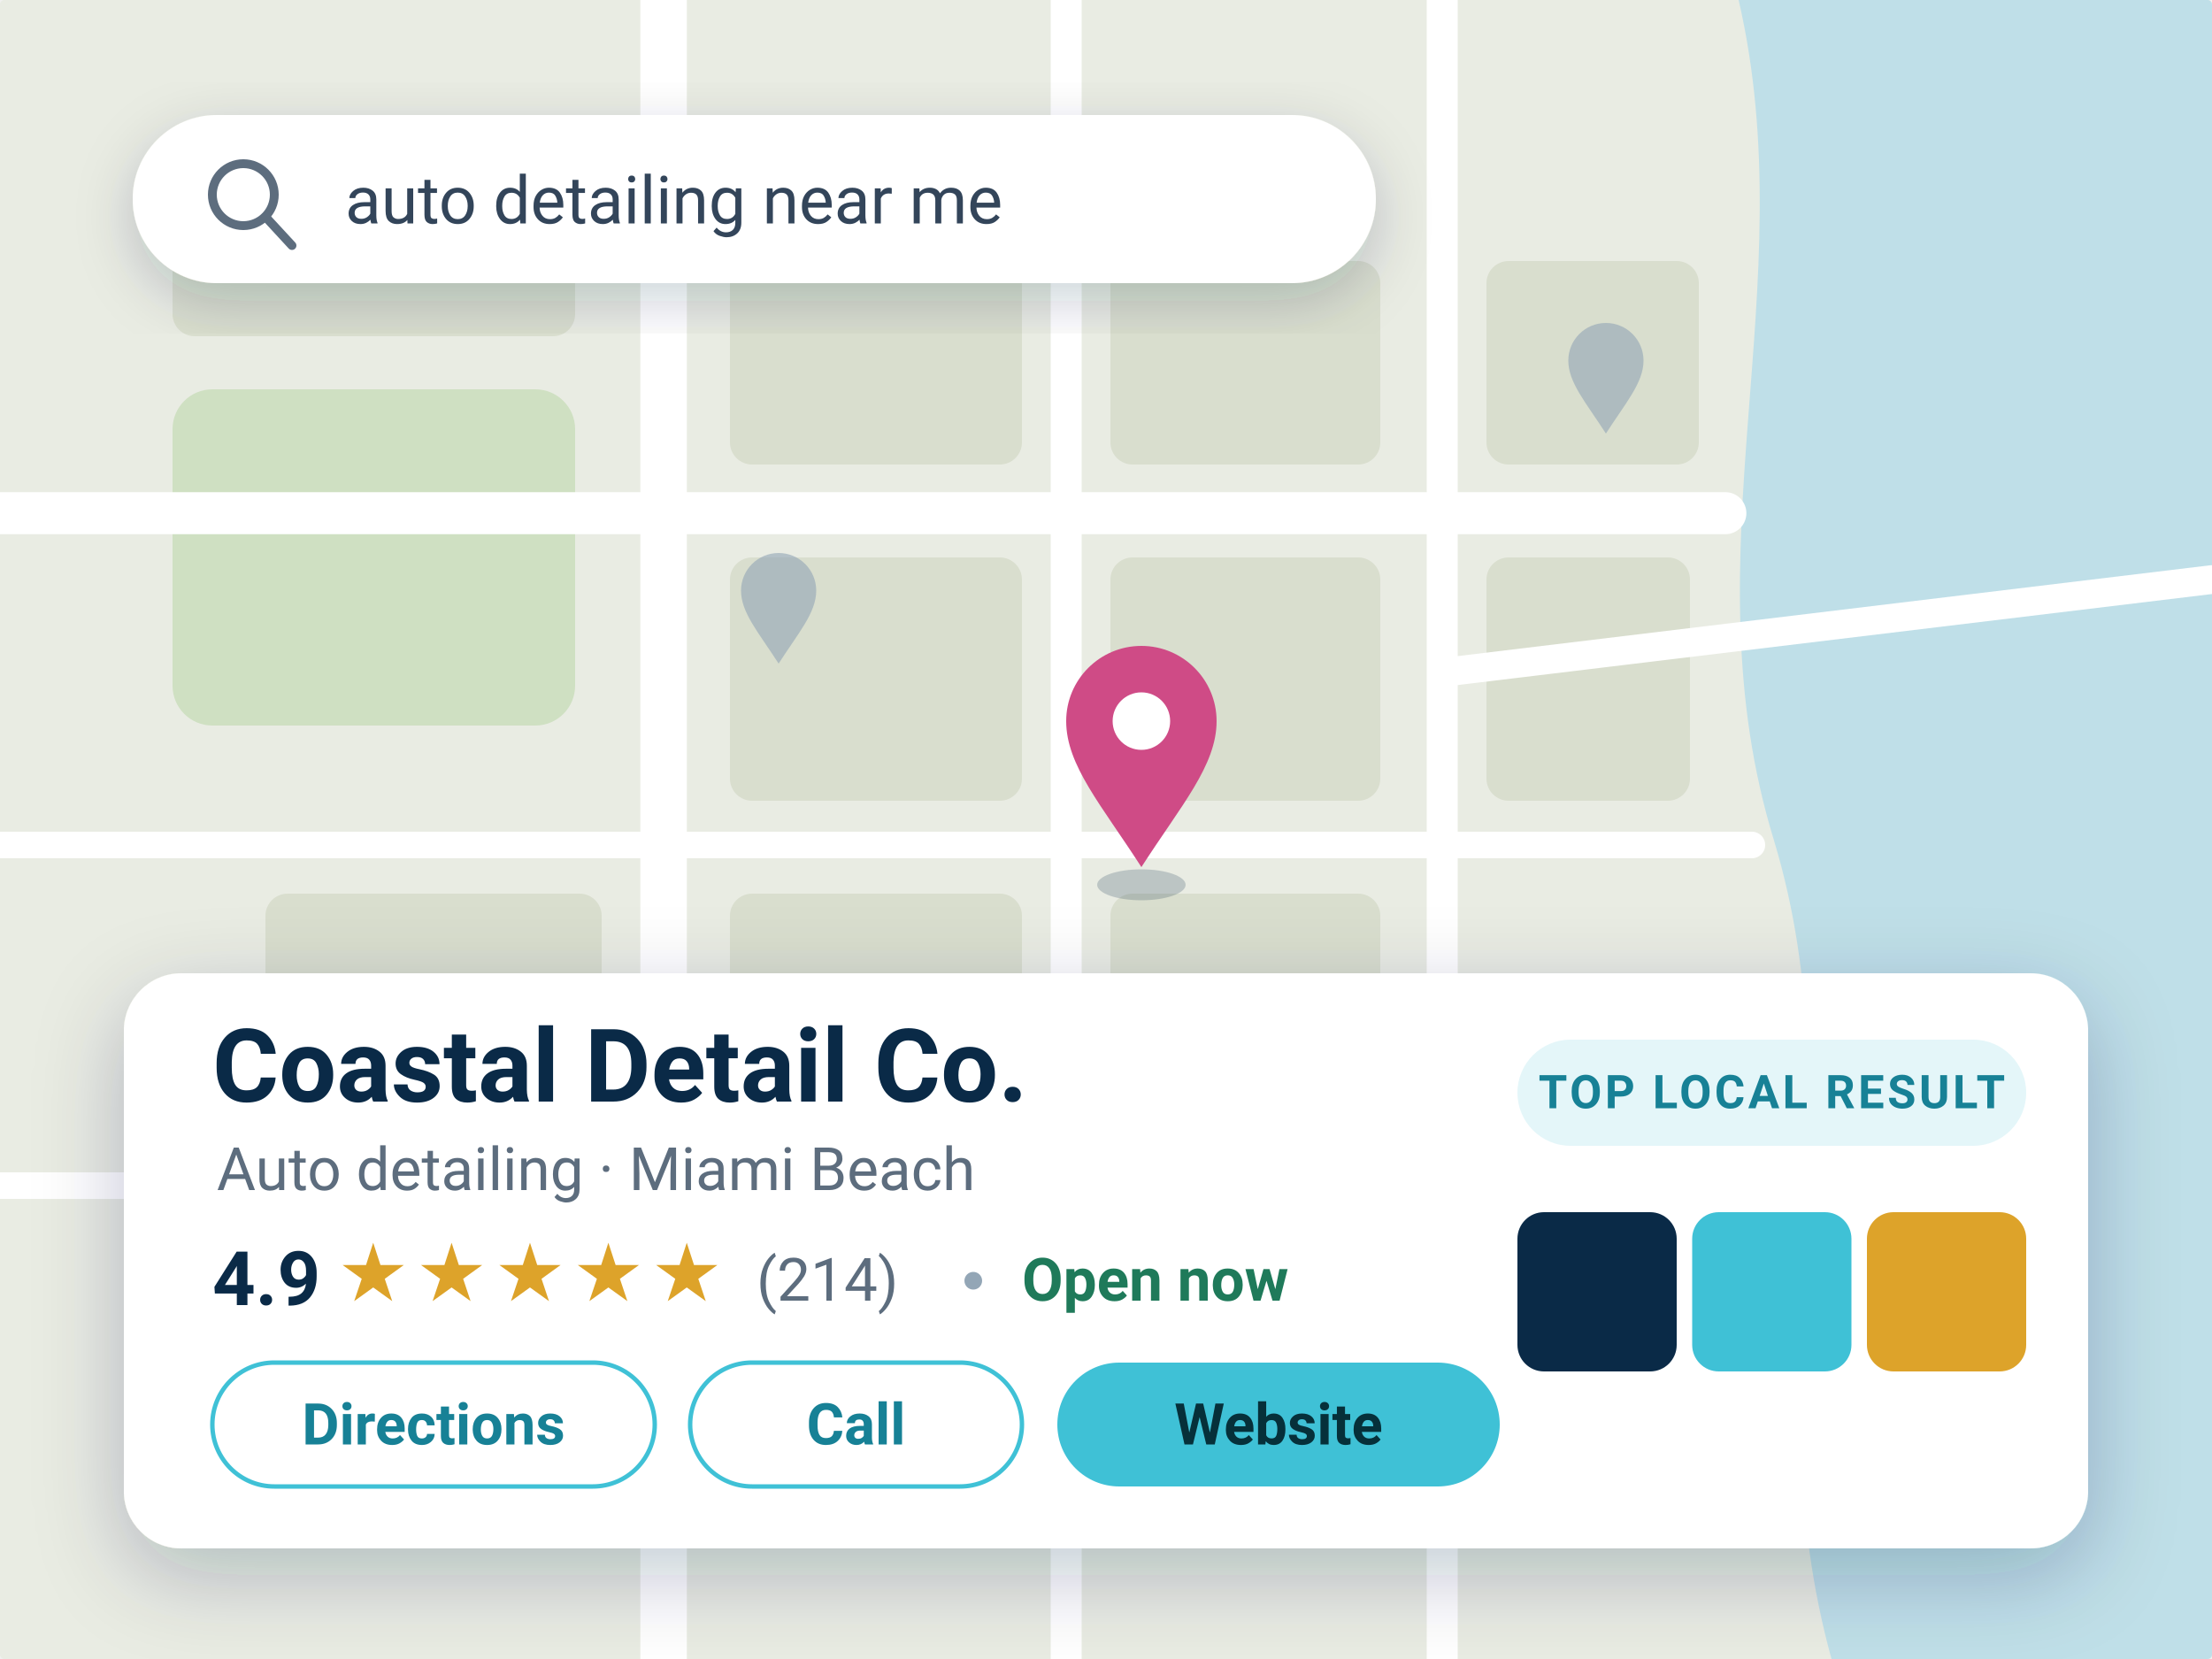
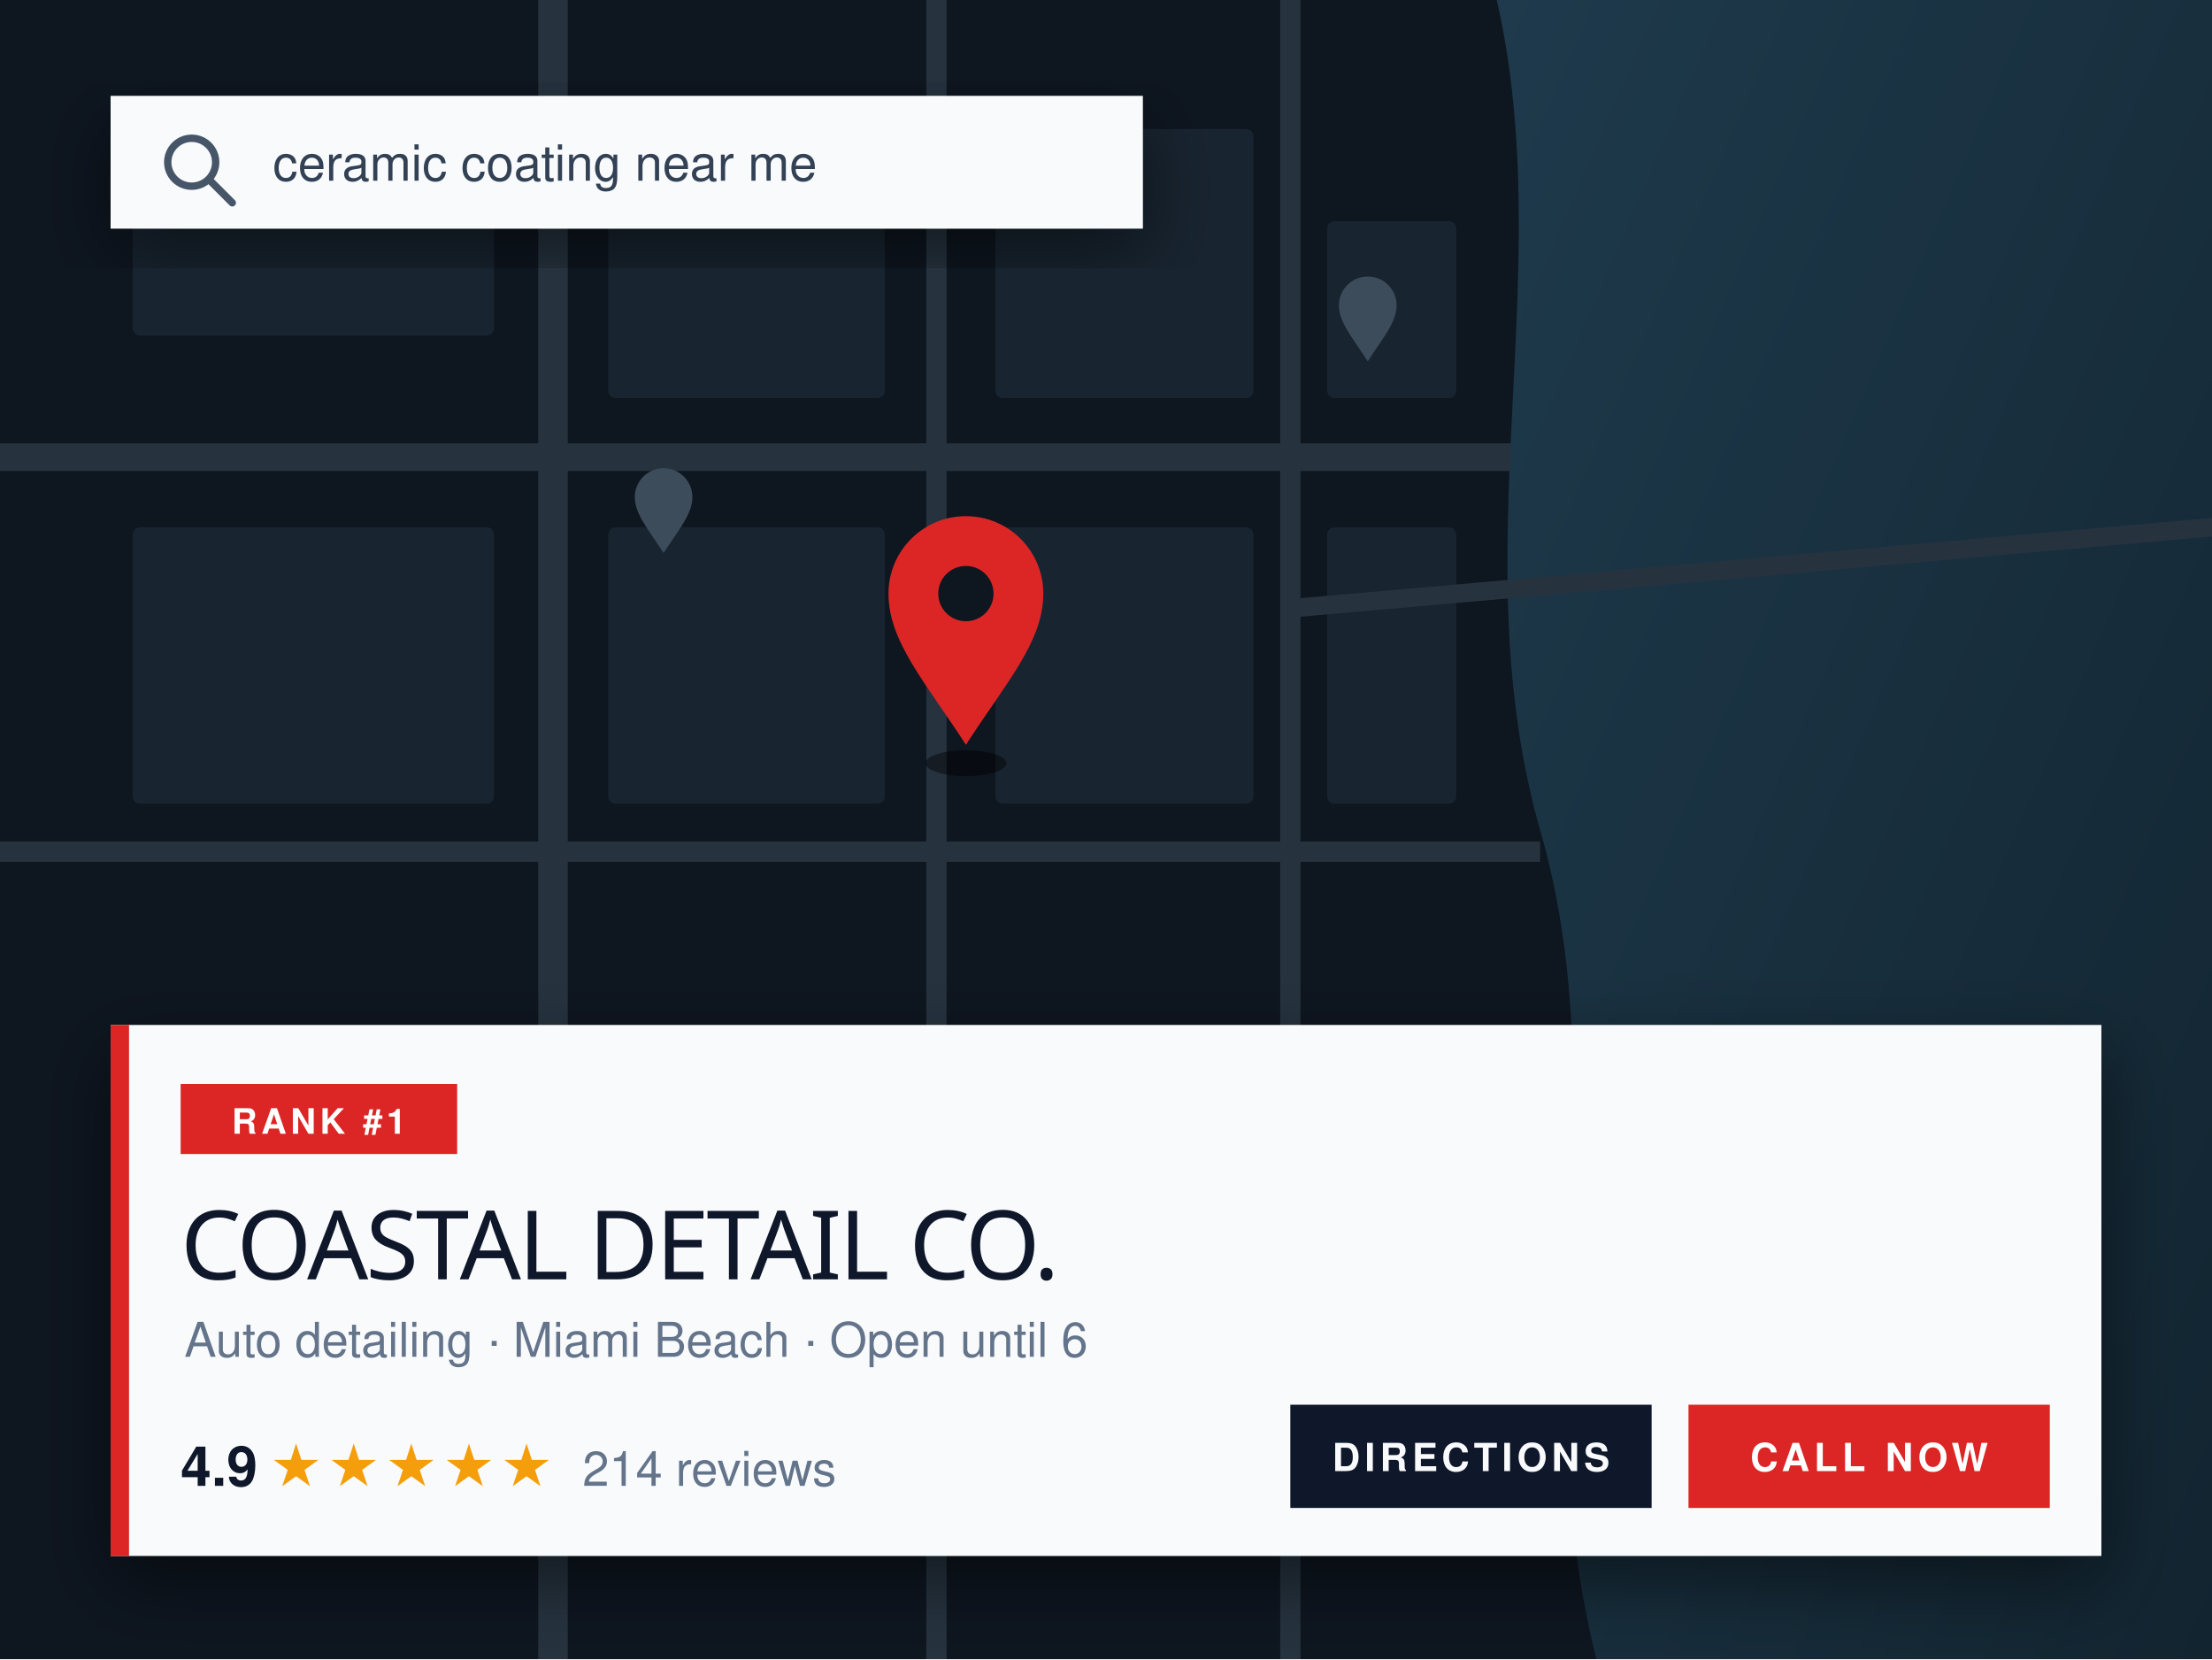
- <svg xmlns="http://www.w3.org/2000/svg" viewBox="0 0 1000 750" width="1000" height="750" font-family="system-ui,-apple-system,Segoe UI,Roboto,sans-serif">
+ <svg xmlns="http://www.w3.org/2000/svg" viewBox="0 0 1200 900" width="1200" height="900" font-family="'Segoe UI',system-ui,-apple-system,Helvetica,Arial,sans-serif">
  <defs>
-     <filter id="shSoft" x="-30%" y="-30%" width="160%" height="160%">
-       <feDropShadow dx="0" dy="8" stdDeviation="13" flood-color="#0a2a47" flood-opacity=".20" />
+     <linearGradient id="lsWater" x1="0" y1="0" x2="1" y2="1">
+       <stop offset="0" stop-color="#1e3a4c" />
+       <stop offset="1" stop-color="#122430" />
+     </linearGradient>
+     <filter id="lsLift" x="-30%" y="-30%" width="160%" height="160%">
+       <feDropShadow dx="0" dy="14" stdDeviation="20" flood-color="#000000" flood-opacity=".5" />
    </filter>
-     <filter id="shCard" x="-30%" y="-30%" width="160%" height="160%">
-       <feDropShadow dx="0" dy="12" stdDeviation="20" flood-color="#0a2a47" flood-opacity=".24" />
-     </filter>
-     <clipPath id="frame">
-       <rect width="1000" height="750" rx="2" />
+     <clipPath id="lsClip">
+       <rect width="1200" height="900" />
    </clipPath>
  </defs>
-   <g clip-path="url(#frame)">
-     <rect width="1000" height="750" fill="#e9ece3" />
-     <path d="M786 0 C816 130 762 250 802 380 C840 506 792 620 828 750 L1000 750 L1000 0 Z" fill="#bfdfe8" />
-     <rect x="78" y="176" width="182" height="152" rx="18" fill="#cfe0c2" />
-     <g fill="#d9dece">
-       <rect x="78" y="58" width="182" height="94" rx="10" />
-       <rect x="330" y="118" width="132" height="92" rx="10" />
-       <rect x="502" y="118" width="122" height="92" rx="10" />
-       <rect x="672" y="118" width="96" height="92" rx="10" />
-       <rect x="330" y="252" width="132" height="110" rx="10" />
-       <rect x="502" y="252" width="122" height="110" rx="10" />
-       <rect x="672" y="252" width="92" height="110" rx="10" />
-       <rect x="120" y="404" width="152" height="102" rx="10" />
-       <rect x="330" y="404" width="132" height="102" rx="10" />
-       <rect x="502" y="404" width="122" height="102" rx="10" />
+   <g clip-path="url(#lsClip)">
+     <rect width="1200" height="900" fill="#0e1620" />
+     <path d="M812 0 C846 150 792 300 836 452 C878 600 826 740 866 900 L1200 900 L1200 0 Z" fill="url(#lsWater)" />
+     <g fill="#182430">
+       <rect x="72" y="70" width="196" height="112" rx="4" />
+       <rect x="330" y="120" width="150" height="96" rx="4" />
+       <rect x="540" y="70" width="140" height="146" rx="4" />
+       <rect x="72" y="286" width="196" height="150" rx="4" />
+       <rect x="330" y="286" width="150" height="150" rx="4" />
+       <rect x="540" y="286" width="140" height="150" rx="4" />
+       <rect x="720" y="120" width="70" height="96" rx="4" />
+       <rect x="720" y="286" width="70" height="150" rx="4" />
    </g>
-     <g stroke="#ffffff" stroke-linecap="round">
-       <line x1="300" y1="0" x2="300" y2="750" stroke-width="21" />
-       <line x1="482" y1="0" x2="482" y2="750" stroke-width="14" />
-       <line x1="652" y1="0" x2="652" y2="750" stroke-width="14" />
-       <line x1="0" y1="232" x2="780" y2="232" stroke-width="19" />
-       <line x1="0" y1="382" x2="792" y2="382" stroke-width="12" />
-       <line x1="0" y1="536" x2="784" y2="536" stroke-width="12" />
-       <line x1="652" y1="304" x2="1000" y2="262" stroke-width="13" />
+     <g stroke="#26333f" stroke-linecap="square">
+       <line x1="300" y1="0" x2="300" y2="900" stroke-width="16" />
+       <line x1="508" y1="0" x2="508" y2="900" stroke-width="11" />
+       <line x1="700" y1="0" x2="700" y2="900" stroke-width="11" />
+       <line x1="0" y1="248" x2="812" y2="248" stroke-width="15" />
+       <line x1="0" y1="462" x2="830" y2="462" stroke-width="11" />
+       <line x1="700" y1="330" x2="1200" y2="286" stroke-width="10" />
    </g>
-     <g fill="#93a6b6" opacity=".62">
-       <g transform="translate(352,300) scale(.5)">
+     <g fill="#3d4c5a">
+       <g transform="translate(360,300) scale(.46)">
        <path d="M0 0 C-18 -28 -34 -46 -34 -66 A34 34 0 1 1 34 -66 C34 -46 18 -28 0 0 Z" />
      </g>
-       <g transform="translate(726,196) scale(.5)">
+       <g transform="translate(742,196) scale(.46)">
        <path d="M0 0 C-18 -28 -34 -46 -34 -66 A34 34 0 1 1 34 -66 C34 -46 18 -28 0 0 Z" />
      </g>
    </g>
-     <g transform="translate(516,392)">
-       <ellipse cx="0" cy="8" rx="20" ry="7" fill="#0a2a47" opacity=".20" />
-       <path d="M0 0 C-18 -28 -34 -46 -34 -66 A34 34 0 1 1 34 -66 C34 -46 18 -28 0 0 Z" fill="#cf4b86" />
-       <circle cx="0" cy="-66" r="13" fill="#ffffff" />
+     <g transform="translate(524,404)">
+       <ellipse cx="0" cy="10" rx="22" ry="7" fill="#000" opacity=".45" />
+       <path d="M0 0 C-22 -34 -42 -56 -42 -82 A42 42 0 1 1 42 -82 C42 -56 22 -34 0 0 Z" fill="#dc2626" />
+       <circle cx="0" cy="-82" r="15" fill="#0e1620" />
    </g>
-     <g filter="url(#shSoft)">
-       <rect x="60" y="52" width="562" height="76" rx="38" fill="#ffffff" />
+     <g filter="url(#lsLift)">
+       <rect x="60" y="52" width="560" height="72" fill="#f8fafc" />
    </g>
-     <circle cx="110" cy="88" r="14" fill="none" stroke="#5d6d7e" stroke-width="4" />
-     <line x1="120" y1="98" x2="132" y2="111" stroke="#5d6d7e" stroke-width="4" stroke-linecap="round" />
-     <text x="156" y="101" font-size="30" fill="#33455a">auto detailing near me</text>
-     <g filter="url(#shCard)">
-       <rect x="56" y="440" width="888" height="260" rx="26" fill="#ffffff" />
+     <circle cx="104" cy="88" r="13" fill="none" stroke="#475569" stroke-width="4" />
+     <line x1="114" y1="98" x2="126" y2="110" stroke="#475569" stroke-width="4" stroke-linecap="round" />
+     <text x="148" y="98" font-size="27" font-weight="500" fill="#334155">ceramic coating near me</text>
+     <g filter="url(#lsLift)">
+       <rect x="60" y="556" width="1080" height="288" fill="#f8fafc" />
    </g>
-     <text x="96" y="498" font-size="46" font-weight="600" fill="#0a2a47">Coastal Detail Co.</text>
-     <text x="98" y="538" font-size="27" fill="#5d6d7e">Auto detailing · Miami Beach</text>
-     <text x="96" y="590" font-size="34" font-weight="700" fill="#0a2a47">4.9</text>
-     <text x="152" y="588" font-size="32" letter-spacing="2" fill="#dda32a">★★★★★</text>
-     <text x="342" y="588" font-size="27" fill="#5d6d7e">(214)</text>
-     <circle cx="440" cy="579" r="4" fill="#93a6b6" />
-     <text x="462" y="588" font-size="27" font-weight="600" fill="#1f7a5a">Open now</text>
-     <g font-size="26" font-weight="600" text-anchor="middle">
-       <rect x="96" y="616" width="200" height="56" rx="28" fill="none" stroke="#3fc1d6" stroke-width="2" />
-       <text x="196" y="653" fill="#178196">Directions</text>
-       <rect x="312" y="616" width="150" height="56" rx="28" fill="none" stroke="#3fc1d6" stroke-width="2" />
-       <text x="387" y="653" fill="#178196">Call</text>
-       <rect x="478" y="616" width="200" height="56" rx="28" fill="#3fc1d6" />
-       <text x="578" y="653" fill="#06303a">Website</text>
-     </g>
-     <rect x="686" y="470" width="230" height="48" rx="24" fill="#e4f6f9" />
-     <text x="801" y="501" text-anchor="middle" font-size="21" font-weight="600" letter-spacing="1.4" fill="#178196">TOP LOCAL RESULT</text>
-     <rect x="686" y="548" width="72" height="72" rx="12" fill="#0a2a47" />
-     <rect x="765" y="548" width="72" height="72" rx="12" fill="#3fc1d6" />
-     <rect x="844" y="548" width="72" height="72" rx="12" fill="#dda32a" />
+     <rect x="60" y="556" width="10" height="288" fill="#dc2626" />
+     <rect x="98" y="588" width="150" height="38" fill="#dc2626" />
+     <text x="173" y="615" text-anchor="middle" font-size="19" font-weight="800" letter-spacing="2.2" fill="#ffffff">RANK #1</text>
+     <text x="98" y="694" font-family="'Arial Black','Segoe UI Black',Impact,sans-serif" font-size="52" letter-spacing="-1.4" fill="#0f172a">COASTAL DETAIL CO.</text>
+     <text x="100" y="736" font-size="26" font-weight="500" fill="#64748b">Auto detailing · Miami Beach · Open until 6</text>
+     <text x="98" y="806" font-size="30" font-weight="800" fill="#0f172a">4.9</text>
+     <text x="146" y="806" font-size="28" letter-spacing="2" fill="#f59e0b">★★★★★</text>
+     <text x="316" y="806" font-size="26" font-weight="500" fill="#64748b">214 reviews</text>
+     <rect x="700" y="762" width="196" height="56" fill="#0f172a" />
+     <text x="798" y="798" text-anchor="middle" font-size="21" font-weight="800" letter-spacing="2.4" fill="#f8fafc">DIRECTIONS</text>
+     <rect x="916" y="762" width="196" height="56" fill="#dc2626" />
+     <text x="1014" y="798" text-anchor="middle" font-size="21" font-weight="800" letter-spacing="2.4" fill="#ffffff">CALL NOW</text>
  </g>
</svg>
